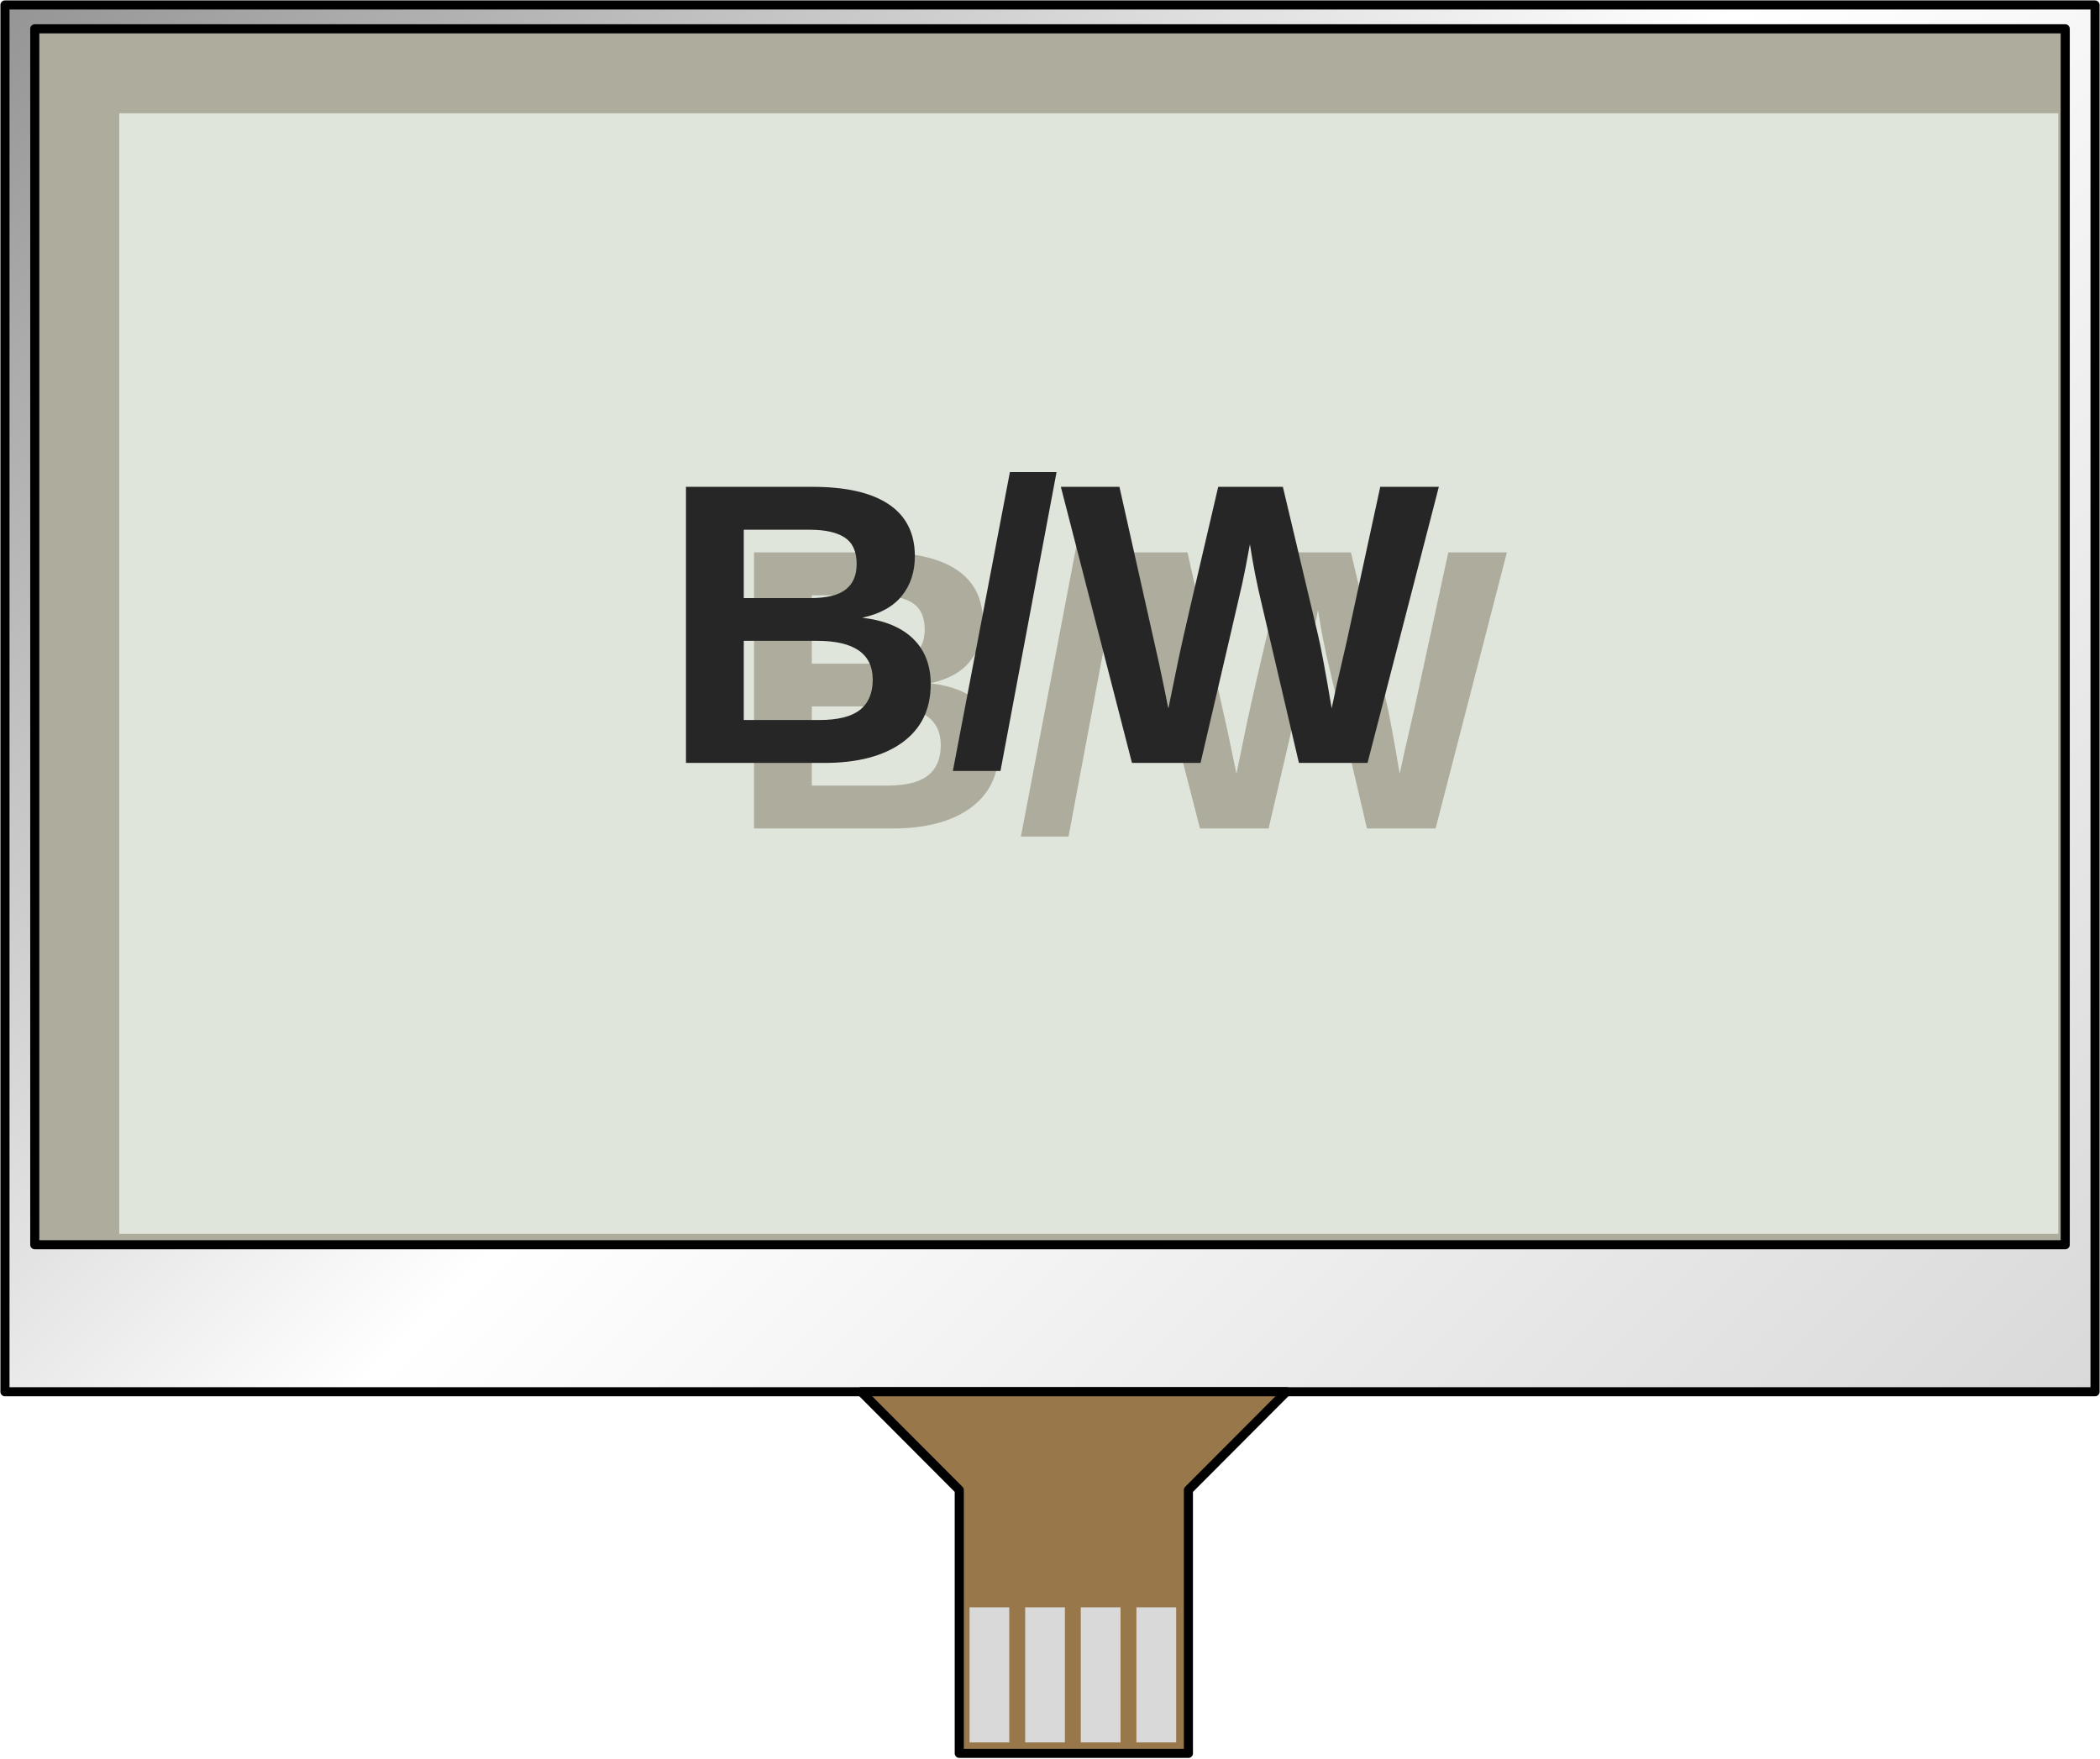
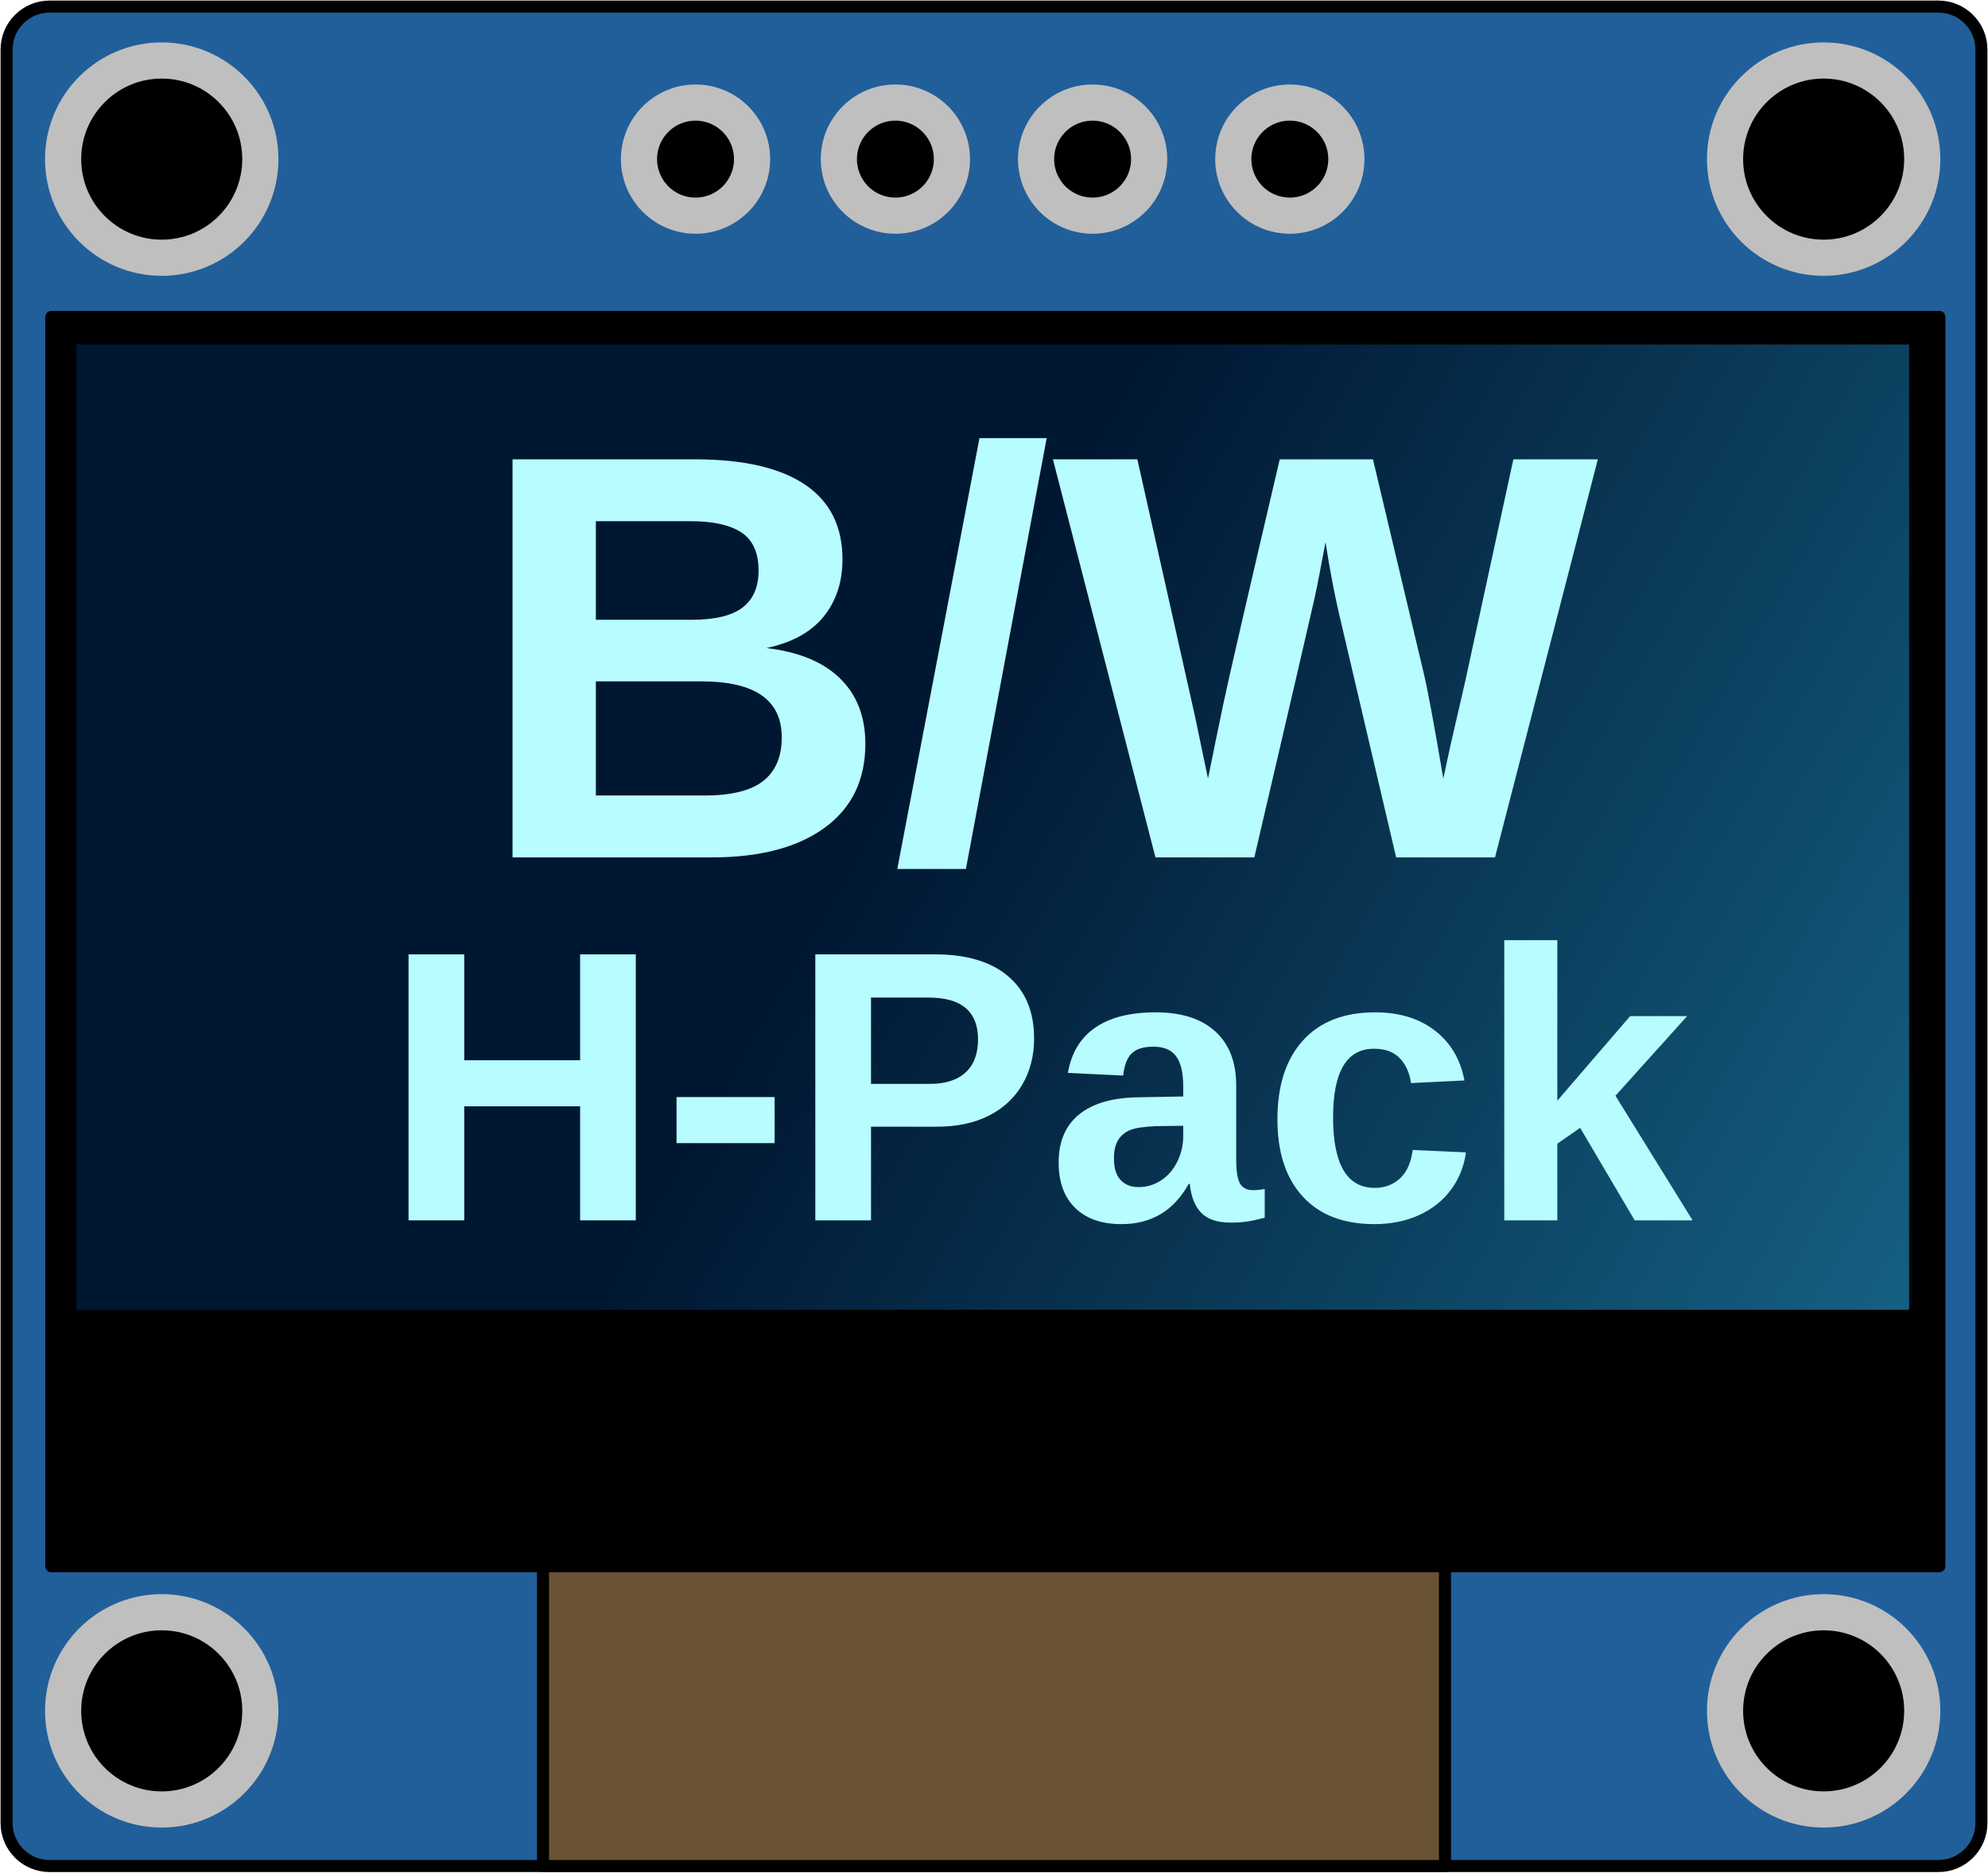
- <svg xmlns="http://www.w3.org/2000/svg" width="1057" height="885" xml:space="preserve" overflow="hidden">
+ <svg xmlns="http://www.w3.org/2000/svg" width="756" height="712" xml:space="preserve" overflow="hidden">
  <defs>
-     <linearGradient x1="3163" y1="127" x2="4038" y2="1002" gradientUnits="userSpaceOnUse" spreadMethod="reflect" id="fill0">
-       <stop offset="0" stop-color="#959595" />
-       <stop offset="0.5" stop-color="#FFFFFF" />
-       <stop offset="1" stop-color="#D9D9D9" />
+     <linearGradient x1="2627.33" y1="738.28" x2="1945.67" y2="344.72" gradientUnits="userSpaceOnUse" spreadMethod="reflect" id="fill0">
+       <stop offset="0" stop-color="#156082" />
+       <stop offset="0.55" stop-color="#001732" />
+       <stop offset="1" stop-color="#001732" />
    </linearGradient>
  </defs>
-   <g transform="translate(-3072 -213)">
-     <rect x="3074.5" y="215.5" width="1052" height="698" stroke="#000000" stroke-width="4.583" stroke-linecap="round" stroke-linejoin="round" stroke-miterlimit="10" fill="url(#fill0)" />
-     <rect x="3089.5" y="227.5" width="1022" height="612" stroke="#000000" stroke-width="4.583" stroke-linecap="round" stroke-linejoin="round" stroke-miterlimit="10" fill="#ADAC9D" />
-     <rect x="3132" y="270" width="976" height="564" fill="#DFE5DB" />
-     <text fill="#ADAC9D" font-family="Arial,Arial_MSFontService,sans-serif" font-weight="700" font-size="202" transform="matrix(1 0 0 1 3438.01 630)">B/W</text>
-     <text fill="#262626" font-family="Arial,Arial_MSFontService,sans-serif" font-weight="700" font-size="202" transform="matrix(1 0 0 1 3403.76 597)">B/W</text>
-     <path d="M3505.5 913.5 3719.5 913.5 3670.17 962.952 3670.17 1095.5 3554.83 1095.5 3554.83 962.952Z" stroke="#000000" stroke-width="4.583" stroke-linecap="round" stroke-linejoin="round" stroke-miterlimit="10" fill="#98774A" fill-rule="evenodd" />
-     <rect x="3560" y="1022" width="20" height="68" fill="#D9D9D9" />
-     <rect x="3588" y="1022" width="20" height="68" fill="#D9D9D9" />
-     <rect x="3616" y="1022" width="20" height="68" fill="#D9D9D9" />
-     <rect x="3644" y="1022" width="20" height="68" fill="#D9D9D9" />
+   <g transform="translate(-1909 -227)">
+     <path d="M1911.5 245.867C1911.5 236.828 1918.83 229.5 1927.87 229.5L2646.13 229.5C2655.17 229.5 2662.5 236.828 2662.5 245.867L2662.5 920.133C2662.5 929.172 2655.17 936.5 2646.13 936.5L1927.87 936.5C1918.83 936.5 1911.5 929.172 1911.5 920.133Z" stroke="#000000" stroke-width="4.583" stroke-linecap="round" stroke-linejoin="round" stroke-miterlimit="10" fill="#215F9A" fill-rule="evenodd" />
+     <path d="M1933 287.5C1933 266.789 1949.79 250 1970.5 250 1991.21 250 2008 266.789 2008 287.5 2008 308.211 1991.21 325 1970.5 325 1949.79 325 1933 308.211 1933 287.5Z" stroke="#BFBFBF" stroke-width="13.75" stroke-linecap="round" stroke-linejoin="round" stroke-miterlimit="10" fill-rule="evenodd" />
+     <path d="M2565 287.5C2565 266.789 2581.79 250 2602.5 250 2623.21 250 2640 266.789 2640 287.5 2640 308.211 2623.21 325 2602.5 325 2581.79 325 2565 308.211 2565 287.5Z" stroke="#BFBFBF" stroke-width="13.75" stroke-linecap="round" stroke-linejoin="round" stroke-miterlimit="10" fill-rule="evenodd" />
+     <path d="M1933 877.5C1933 856.789 1949.79 840 1970.5 840 1991.21 840 2008 856.789 2008 877.5 2008 898.211 1991.21 915 1970.5 915 1949.79 915 1933 898.211 1933 877.5Z" stroke="#BFBFBF" stroke-width="13.75" stroke-linecap="round" stroke-linejoin="round" stroke-miterlimit="10" fill-rule="evenodd" />
+     <path d="M2565 877.5C2565 856.789 2581.79 840 2602.5 840 2623.21 840 2640 856.789 2640 877.5 2640 898.211 2623.21 915 2602.5 915 2581.79 915 2565 898.211 2565 877.5Z" stroke="#BFBFBF" stroke-width="13.75" stroke-linecap="round" stroke-linejoin="round" stroke-miterlimit="10" fill-rule="evenodd" />
+     <path d="M2152 287.5C2152 275.626 2161.63 266 2173.5 266 2185.37 266 2195 275.626 2195 287.5 2195 299.374 2185.37 309 2173.5 309 2161.63 309 2152 299.374 2152 287.5Z" stroke="#BFBFBF" stroke-width="13.75" stroke-linecap="round" stroke-linejoin="round" stroke-miterlimit="10" fill-rule="evenodd" />
+     <path d="M2228 287.5C2228 275.626 2237.63 266 2249.5 266 2261.37 266 2271 275.626 2271 287.5 2271 299.374 2261.37 309 2249.5 309 2237.63 309 2228 299.374 2228 287.5Z" stroke="#BFBFBF" stroke-width="13.75" stroke-linecap="round" stroke-linejoin="round" stroke-miterlimit="10" fill-rule="evenodd" />
+     <path d="M2303 287.5C2303 275.626 2312.63 266 2324.5 266 2336.37 266 2346 275.626 2346 287.5 2346 299.374 2336.37 309 2324.5 309 2312.63 309 2303 299.374 2303 287.5Z" stroke="#BFBFBF" stroke-width="13.75" stroke-linecap="round" stroke-linejoin="round" stroke-miterlimit="10" fill-rule="evenodd" />
+     <path d="M2378 287.5C2378 275.626 2387.63 266 2399.5 266 2411.37 266 2421 275.626 2421 287.5 2421 299.374 2411.37 309 2399.5 309 2387.63 309 2378 299.374 2378 287.5Z" stroke="#BFBFBF" stroke-width="13.75" stroke-linecap="round" stroke-linejoin="round" stroke-miterlimit="10" fill-rule="evenodd" />
+     <rect x="1928.5" y="347.5" width="718" height="475" stroke="#000000" stroke-width="4.583" stroke-linecap="round" stroke-linejoin="round" stroke-miterlimit="10" />
+     <rect x="1938" y="358" width="697" height="367" fill="url(#fill0)" />
+     <rect x="2115.5" y="822.5" width="343" height="114" stroke="#000000" stroke-width="4.583" stroke-linecap="round" stroke-linejoin="round" stroke-miterlimit="10" fill="#6A5334" />
+     <text fill="#B7FCFF" font-family="Arial,Arial_MSFontService,sans-serif" font-weight="700" font-size="220" transform="matrix(1 0 0 1 2089.19 553)">B/W</text>
+     <text fill="#B7FCFF" font-family="Arial,Arial_MSFontService,sans-serif" font-weight="700" font-size="147" transform="matrix(1 0 0 1 2054.53 691)">H</text>
+     <text fill="#B7FCFF" font-family="Arial,Arial_MSFontService,sans-serif" font-weight="700" font-size="147" transform="matrix(1 0 0 1 2160.52 691)">-</text>
+     <text fill="#B7FCFF" font-family="Arial,Arial_MSFontService,sans-serif" font-weight="700" font-size="147" transform="matrix(1 0 0 1 2209.22 691)">Pack</text>
  </g>
</svg>
